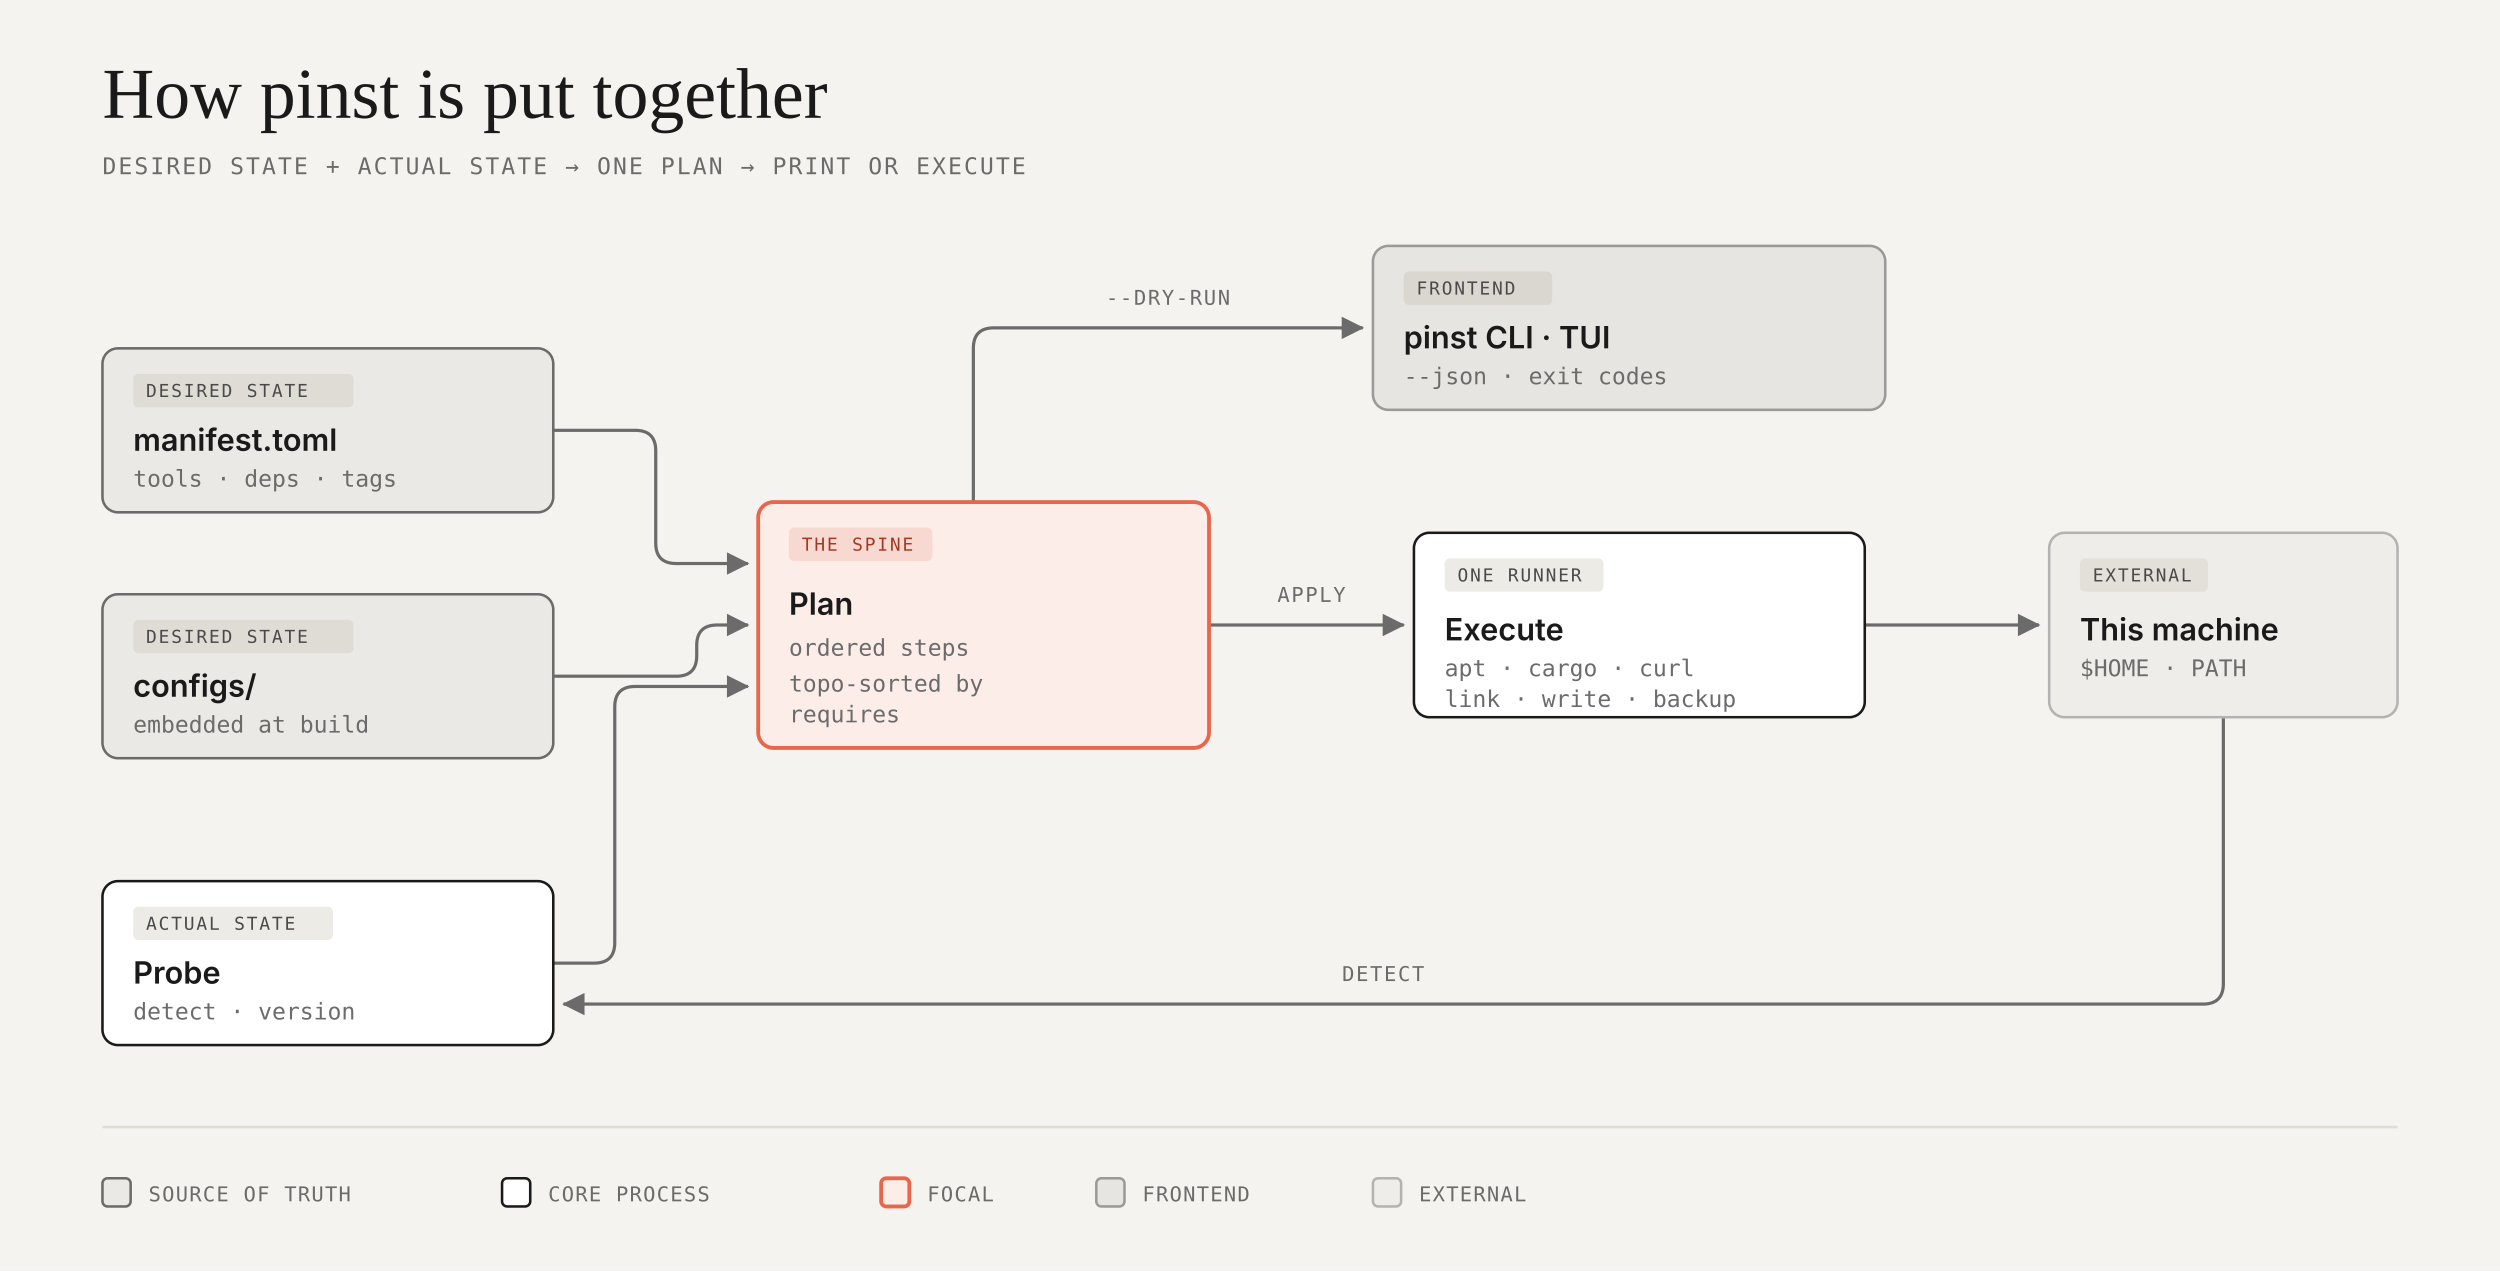
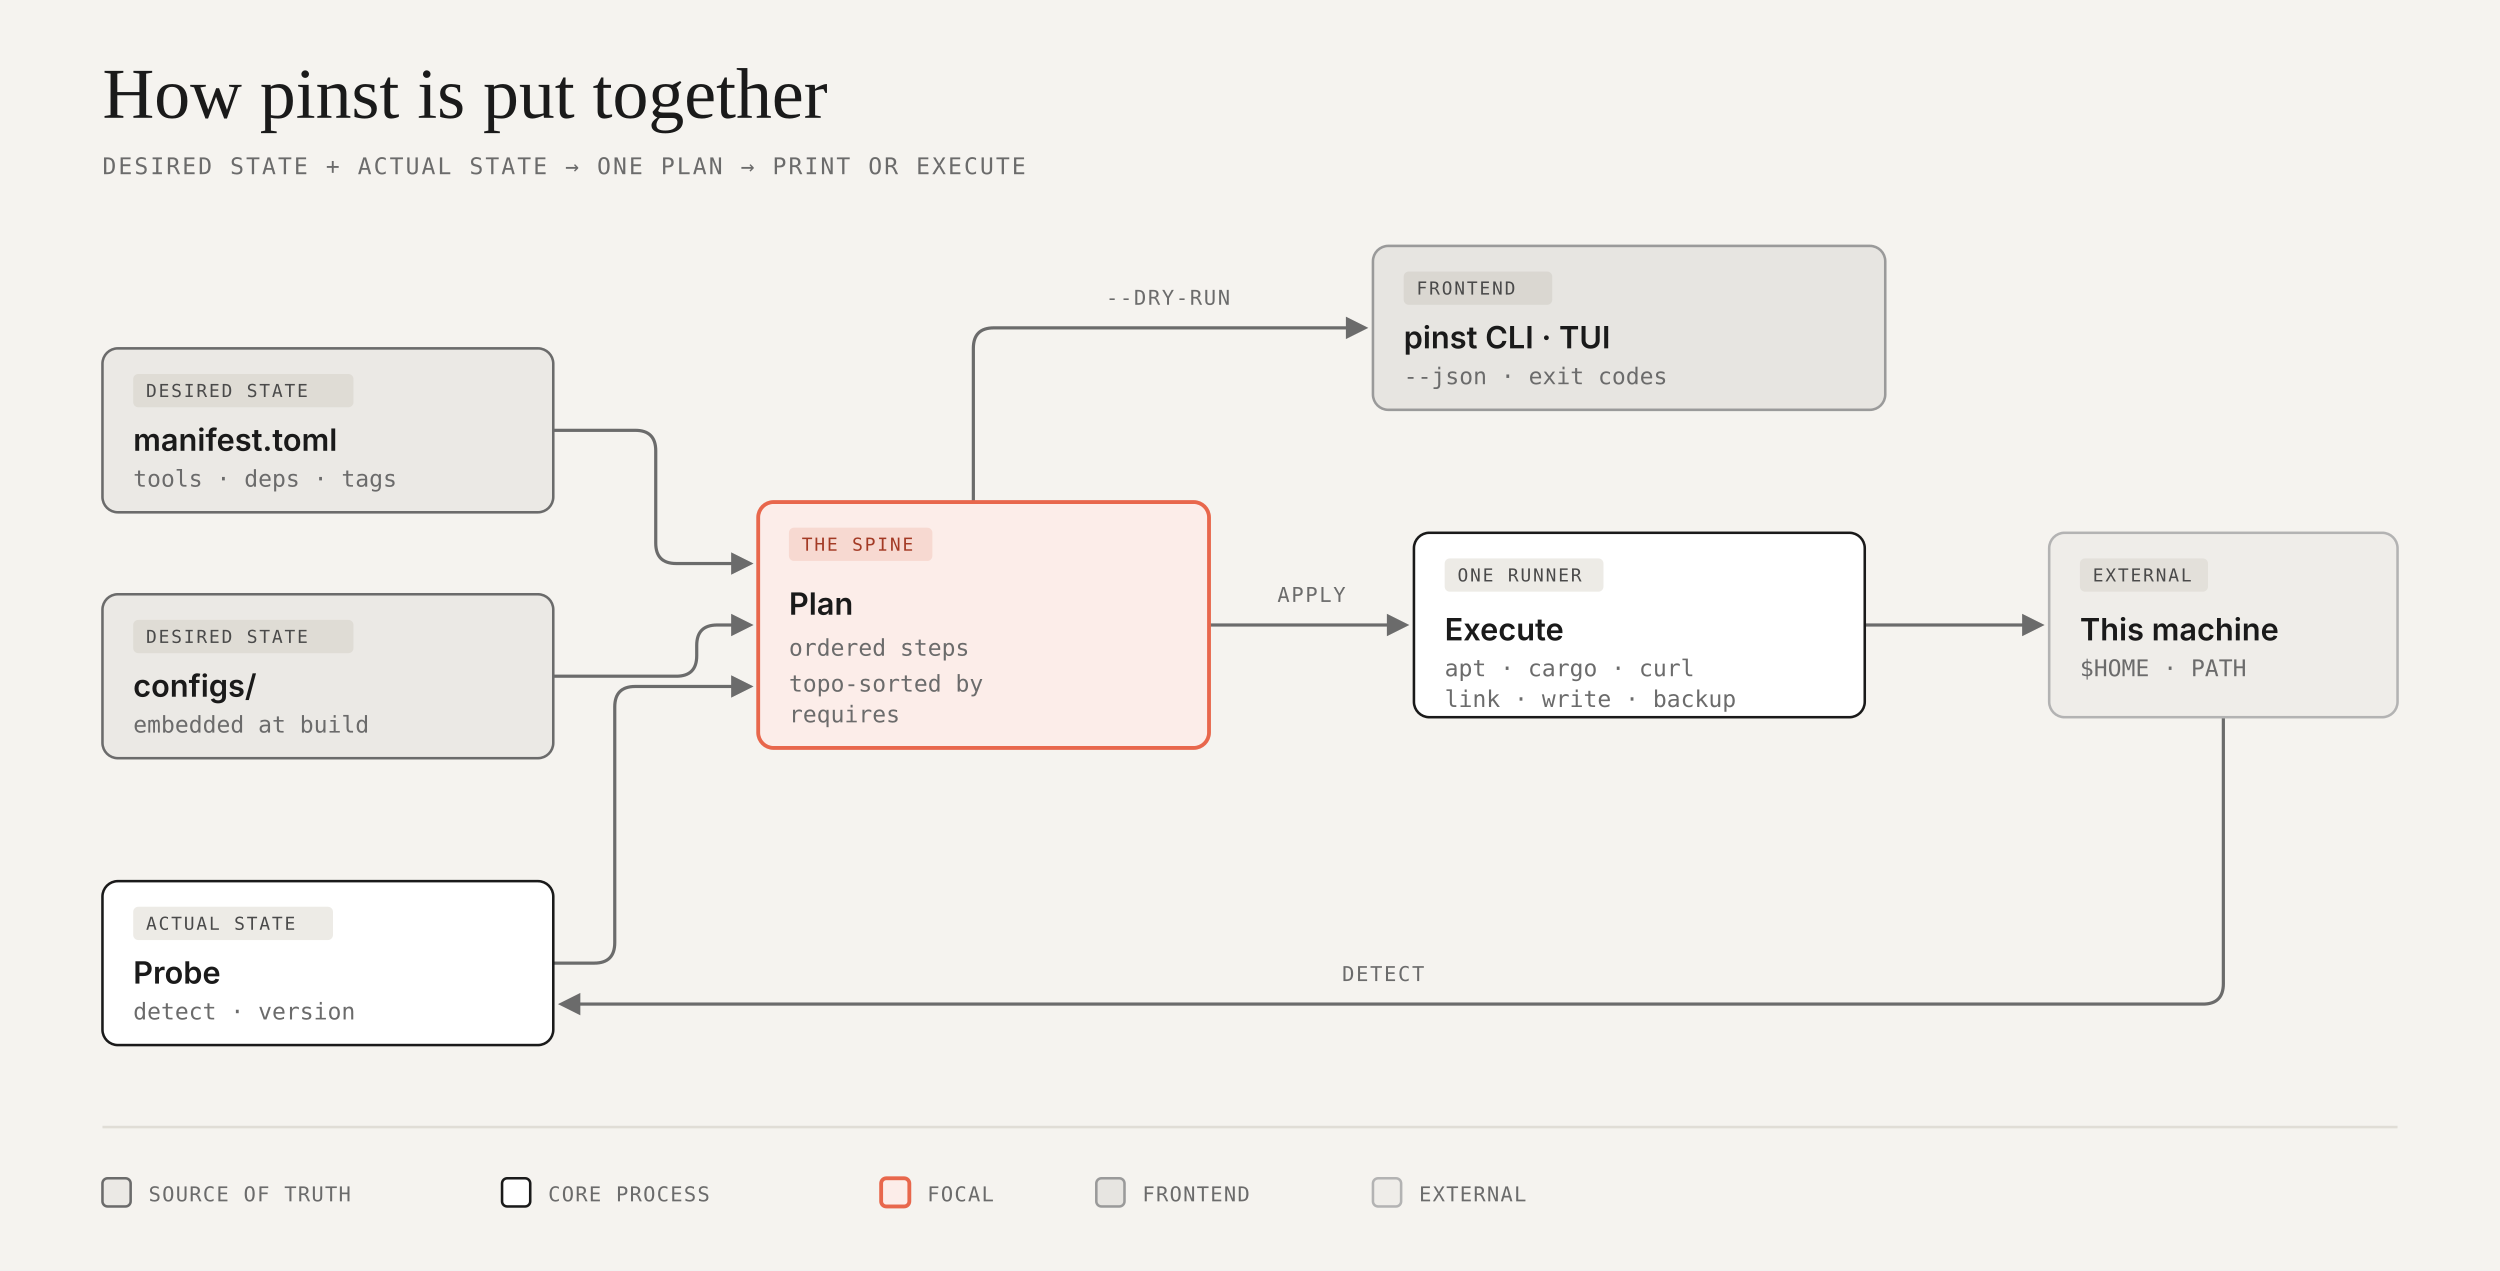
<svg xmlns="http://www.w3.org/2000/svg" viewBox="0 0 976 496" width="976" height="496" role="img" aria-labelledby="arch-title arch-desc">
  <defs>
-     <marker id="arch-arrow" viewBox="0 0 8 8" refX="7.5" refY="4" markerWidth="7" markerHeight="7" orient="auto-start-reverse">
+     <marker id="arch-arrow" viewBox="0 0 8 8" refX="6" refY="4" markerWidth="7" markerHeight="7" orient="auto">
      <path d="M0 0 L8 4 L0 8 Z" fill="#6B6B6B" />
    </marker>
  </defs>
  <rect width="976" height="496" fill="#F5F3EF" />
  <text x="40" y="46" font-family="'Instrument Serif', Georgia, 'Times New Roman', serif" font-size="28" font-weight="400" fill="#1A1A1A">How pinst is put together</text>
  <text x="40" y="68" font-family="'Geist Mono', ui-monospace, SFMono-Regular, Menlo, Consolas, monospace" font-size="9" fill="#6B6B6B" letter-spacing="0.09em">DESIRED STATE + ACTUAL STATE → ONE PLAN → PRINT OR EXECUTE</text>
  <g fill="none" stroke="#6B6B6B" stroke-width="1.25" marker-end="url(#arch-arrow)">
    <path d="M 216 168 H 248 Q 256 168 256 176 V 212 Q 256 220 264 220 H 292" />
    <path d="M 216 264 H 264 Q 272 264 272 256 V 252 Q 272 244 280 244 H 292" />
    <path d="M 216 376 H 232 Q 240 376 240 368 V 276 Q 240 268 248 268 H 292" />
    <path d="M 472 244 H 548" />
    <path d="M 728 244 H 796" />
    <path d="M 868 280 V 384 Q 868 392 860 392 H 220" />
    <path d="M 380 196 V 136 Q 380 128 388 128 H 532" />
  </g>
  <g font-family="'Geist Mono', ui-monospace, SFMono-Regular, Menlo, Consolas, monospace" font-size="8" fill="#6B6B6B" letter-spacing="0.08em" text-anchor="middle">
    <rect x="493" y="226" width="38" height="12" fill="#F5F3EF" />
    <text x="512" y="235">APPLY</text>
    <rect x="424" y="110" width="64" height="12" fill="#F5F3EF" />
    <text x="456" y="119">--DRY-RUN</text>
    <rect x="518" y="374" width="44" height="12" fill="#F5F3EF" />
    <text x="540" y="383">DETECT</text>
  </g>
  <rect x="40" y="136" width="176" height="64" fill="#F5F3EF" />
  <rect x="40" y="136" width="176" height="64" rx="6" fill="#EBE9E5" stroke="#6B6B6B" stroke-width="1" />
  <rect x="52" y="146" width="86" height="13" rx="2" fill="#DFDCD5" />
  <text x="57" y="155" font-family="'Geist Mono', ui-monospace, SFMono-Regular, Menlo, Consolas, monospace" font-size="7" fill="#4A4A4A" letter-spacing="0.1em">DESIRED STATE</text>
  <text x="52" y="176" font-family="'Geist', -apple-system, BlinkMacSystemFont, 'Segoe UI', system-ui, sans-serif" font-size="12" font-weight="600" fill="#1A1A1A">manifest.toml</text>
  <text x="52" y="190" font-family="'Geist Mono', ui-monospace, SFMono-Regular, Menlo, Consolas, monospace" font-size="9" fill="#6B6B6B">tools · deps · tags</text>
  <rect x="40" y="232" width="176" height="64" fill="#F5F3EF" />
  <rect x="40" y="232" width="176" height="64" rx="6" fill="#EBE9E5" stroke="#6B6B6B" stroke-width="1" />
  <rect x="52" y="242" width="86" height="13" rx="2" fill="#DFDCD5" />
  <text x="57" y="251" font-family="'Geist Mono', ui-monospace, SFMono-Regular, Menlo, Consolas, monospace" font-size="7" fill="#4A4A4A" letter-spacing="0.1em">DESIRED STATE</text>
  <text x="52" y="272" font-family="'Geist', -apple-system, BlinkMacSystemFont, 'Segoe UI', system-ui, sans-serif" font-size="12" font-weight="600" fill="#1A1A1A">configs/</text>
  <text x="52" y="286" font-family="'Geist Mono', ui-monospace, SFMono-Regular, Menlo, Consolas, monospace" font-size="9" fill="#6B6B6B">embedded at build</text>
  <rect x="40" y="344" width="176" height="64" fill="#F5F3EF" />
  <rect x="40" y="344" width="176" height="64" rx="6" fill="#FFFFFF" stroke="#1A1A1A" stroke-width="1" />
  <rect x="52" y="354" width="78" height="13" rx="2" fill="#EDEBE6" />
  <text x="57" y="363" font-family="'Geist Mono', ui-monospace, SFMono-Regular, Menlo, Consolas, monospace" font-size="7" fill="#4A4A4A" letter-spacing="0.1em">ACTUAL STATE</text>
  <text x="52" y="384" font-family="'Geist', -apple-system, BlinkMacSystemFont, 'Segoe UI', system-ui, sans-serif" font-size="12" font-weight="600" fill="#1A1A1A">Probe</text>
  <text x="52" y="398" font-family="'Geist Mono', ui-monospace, SFMono-Regular, Menlo, Consolas, monospace" font-size="9" fill="#6B6B6B">detect · version</text>
  <rect x="296" y="196" width="176" height="96" fill="#F5F3EF" />
  <rect x="296" y="196" width="176" height="96" rx="6" fill="#FCEDE9" stroke="#E8674C" stroke-width="1.5" />
  <rect x="308" y="206" width="56" height="13" rx="2" fill="#F7D9D1" />
  <text x="313" y="215" font-family="'Geist Mono', ui-monospace, SFMono-Regular, Menlo, Consolas, monospace" font-size="7" fill="#A33A25" letter-spacing="0.1em">THE SPINE</text>
  <text x="308" y="240" font-family="'Geist', -apple-system, BlinkMacSystemFont, 'Segoe UI', system-ui, sans-serif" font-size="12" font-weight="600" fill="#1A1A1A">Plan</text>
  <text x="308" y="256" font-family="'Geist Mono', ui-monospace, SFMono-Regular, Menlo, Consolas, monospace" font-size="9" fill="#6B6B6B">ordered steps</text>
  <text x="308" y="270" font-family="'Geist Mono', ui-monospace, SFMono-Regular, Menlo, Consolas, monospace" font-size="9" fill="#6B6B6B">topo-sorted by</text>
  <text x="308" y="282" font-family="'Geist Mono', ui-monospace, SFMono-Regular, Menlo, Consolas, monospace" font-size="9" fill="#6B6B6B">requires</text>
  <rect x="552" y="208" width="176" height="72" fill="#F5F3EF" />
  <rect x="552" y="208" width="176" height="72" rx="6" fill="#FFFFFF" stroke="#1A1A1A" stroke-width="1" />
  <rect x="564" y="218" width="62" height="13" rx="2" fill="#EDEBE6" />
  <text x="569" y="227" font-family="'Geist Mono', ui-monospace, SFMono-Regular, Menlo, Consolas, monospace" font-size="7" fill="#4A4A4A" letter-spacing="0.1em">ONE RUNNER</text>
  <text x="564" y="250" font-family="'Geist', -apple-system, BlinkMacSystemFont, 'Segoe UI', system-ui, sans-serif" font-size="12" font-weight="600" fill="#1A1A1A">Execute</text>
  <text x="564" y="264" font-family="'Geist Mono', ui-monospace, SFMono-Regular, Menlo, Consolas, monospace" font-size="9" fill="#6B6B6B">apt · cargo · curl</text>
  <text x="564" y="276" font-family="'Geist Mono', ui-monospace, SFMono-Regular, Menlo, Consolas, monospace" font-size="9" fill="#6B6B6B">link · write · backup</text>
  <rect x="800" y="208" width="136" height="72" fill="#F5F3EF" />
  <rect x="800" y="208" width="136" height="72" rx="6" fill="#EFEDE9" stroke="#B3B3B3" stroke-width="1" />
  <rect x="812" y="218" width="50" height="13" rx="2" fill="#E3E0DA" />
  <text x="817" y="227" font-family="'Geist Mono', ui-monospace, SFMono-Regular, Menlo, Consolas, monospace" font-size="7" fill="#4A4A4A" letter-spacing="0.1em">EXTERNAL</text>
  <text x="812" y="250" font-family="'Geist', -apple-system, BlinkMacSystemFont, 'Segoe UI', system-ui, sans-serif" font-size="12" font-weight="600" fill="#1A1A1A">This machine</text>
  <text x="812" y="264" font-family="'Geist Mono', ui-monospace, SFMono-Regular, Menlo, Consolas, monospace" font-size="9" fill="#6B6B6B">$HOME · PATH</text>
  <rect x="536" y="96" width="200" height="64" fill="#F5F3EF" />
  <rect x="536" y="96" width="200" height="64" rx="6" fill="#E7E5E1" stroke="#9A9A9A" stroke-width="1" />
  <rect x="548" y="106" width="58" height="13" rx="2" fill="#DAD7D1" />
  <text x="553" y="115" font-family="'Geist Mono', ui-monospace, SFMono-Regular, Menlo, Consolas, monospace" font-size="7" fill="#4A4A4A" letter-spacing="0.1em">FRONTEND</text>
  <text x="548" y="136" font-family="'Geist', -apple-system, BlinkMacSystemFont, 'Segoe UI', system-ui, sans-serif" font-size="12" font-weight="600" fill="#1A1A1A">pinst CLI · TUI</text>
  <text x="548" y="150" font-family="'Geist Mono', ui-monospace, SFMono-Regular, Menlo, Consolas, monospace" font-size="9" fill="#6B6B6B">--json · exit codes</text>
  <line x1="40" y1="440" x2="936" y2="440" stroke="#E0DDD6" stroke-width="1" />
  <g font-family="'Geist Mono', ui-monospace, SFMono-Regular, Menlo, Consolas, monospace" font-size="8" fill="#6B6B6B" letter-spacing="0.06em">
    <rect x="40" y="460" width="11" height="11" rx="2" fill="#EBE9E5" stroke="#6B6B6B" stroke-width="1" />
    <text x="58" y="469">SOURCE OF TRUTH</text>
    <rect x="196" y="460" width="11" height="11" rx="2" fill="#FFFFFF" stroke="#1A1A1A" stroke-width="1" />
    <text x="214" y="469">CORE PROCESS</text>
    <rect x="344" y="460" width="11" height="11" rx="2" fill="#FCEDE9" stroke="#E8674C" stroke-width="1.5" />
    <text x="362" y="469">FOCAL</text>
    <rect x="428" y="460" width="11" height="11" rx="2" fill="#E7E5E1" stroke="#9A9A9A" stroke-width="1" />
    <text x="446" y="469">FRONTEND</text>
    <rect x="536" y="460" width="11" height="11" rx="2" fill="#EFEDE9" stroke="#B3B3B3" stroke-width="1" />
    <text x="554" y="469">EXTERNAL</text>
  </g>
</svg>
